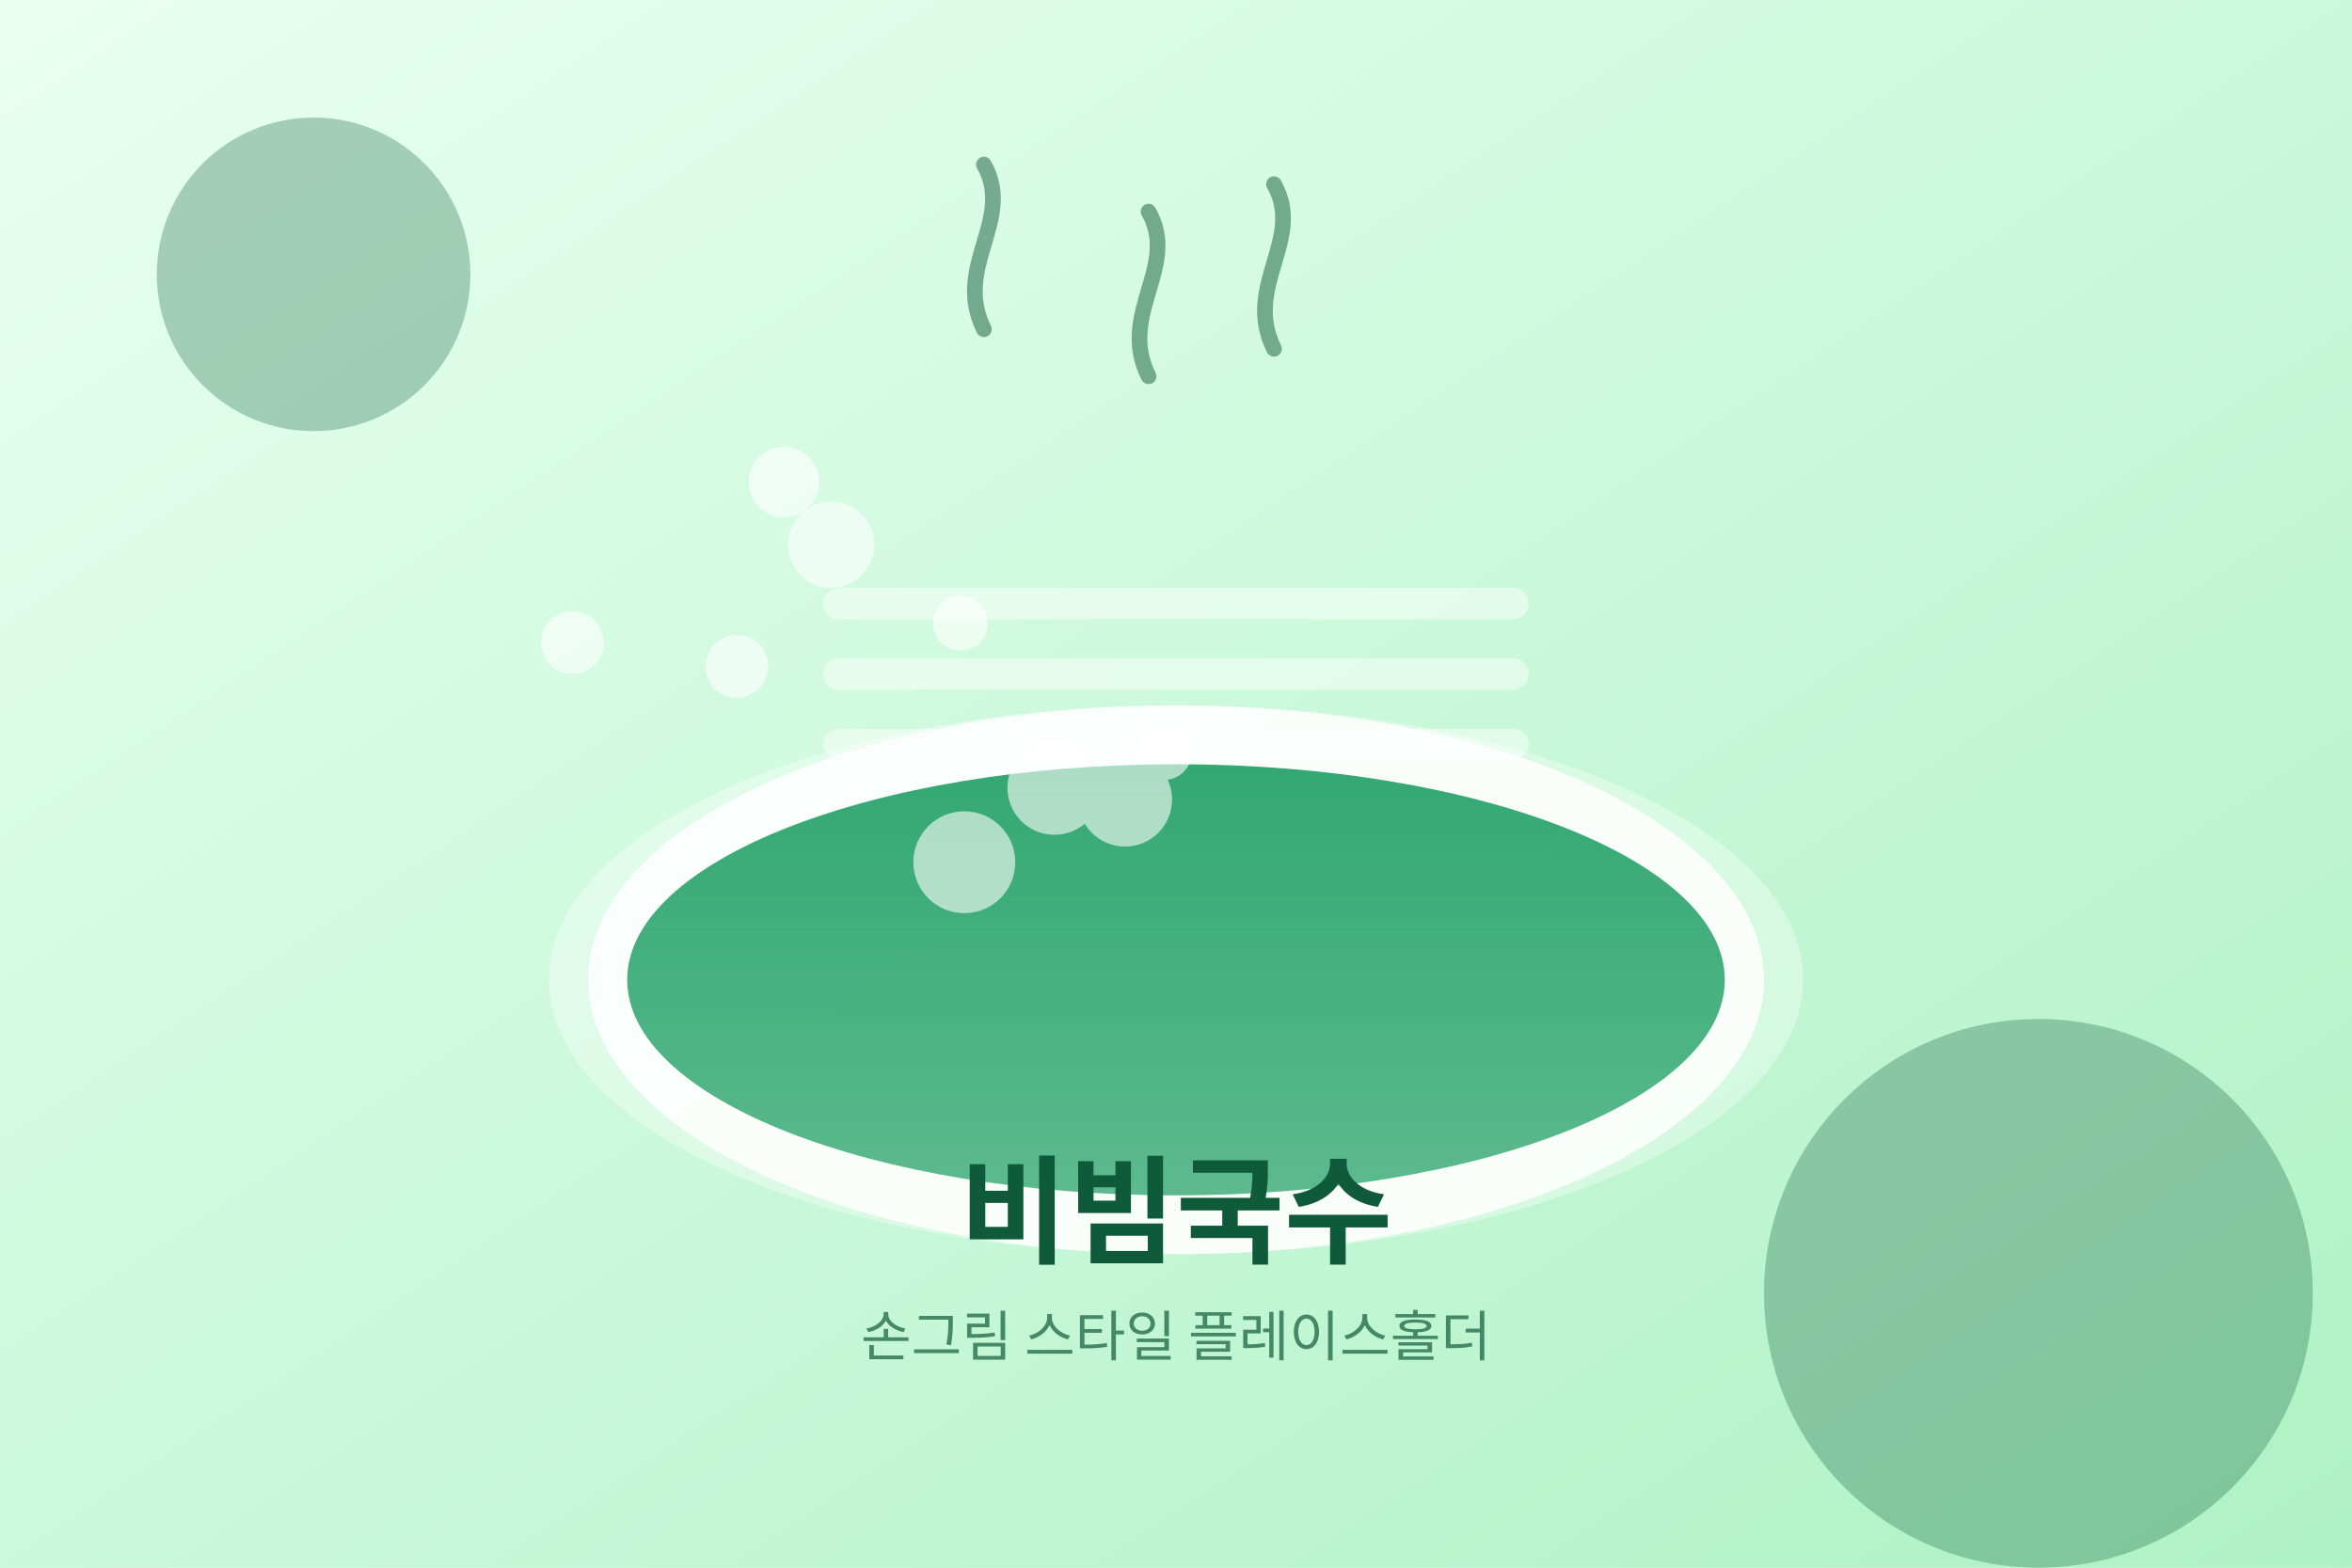
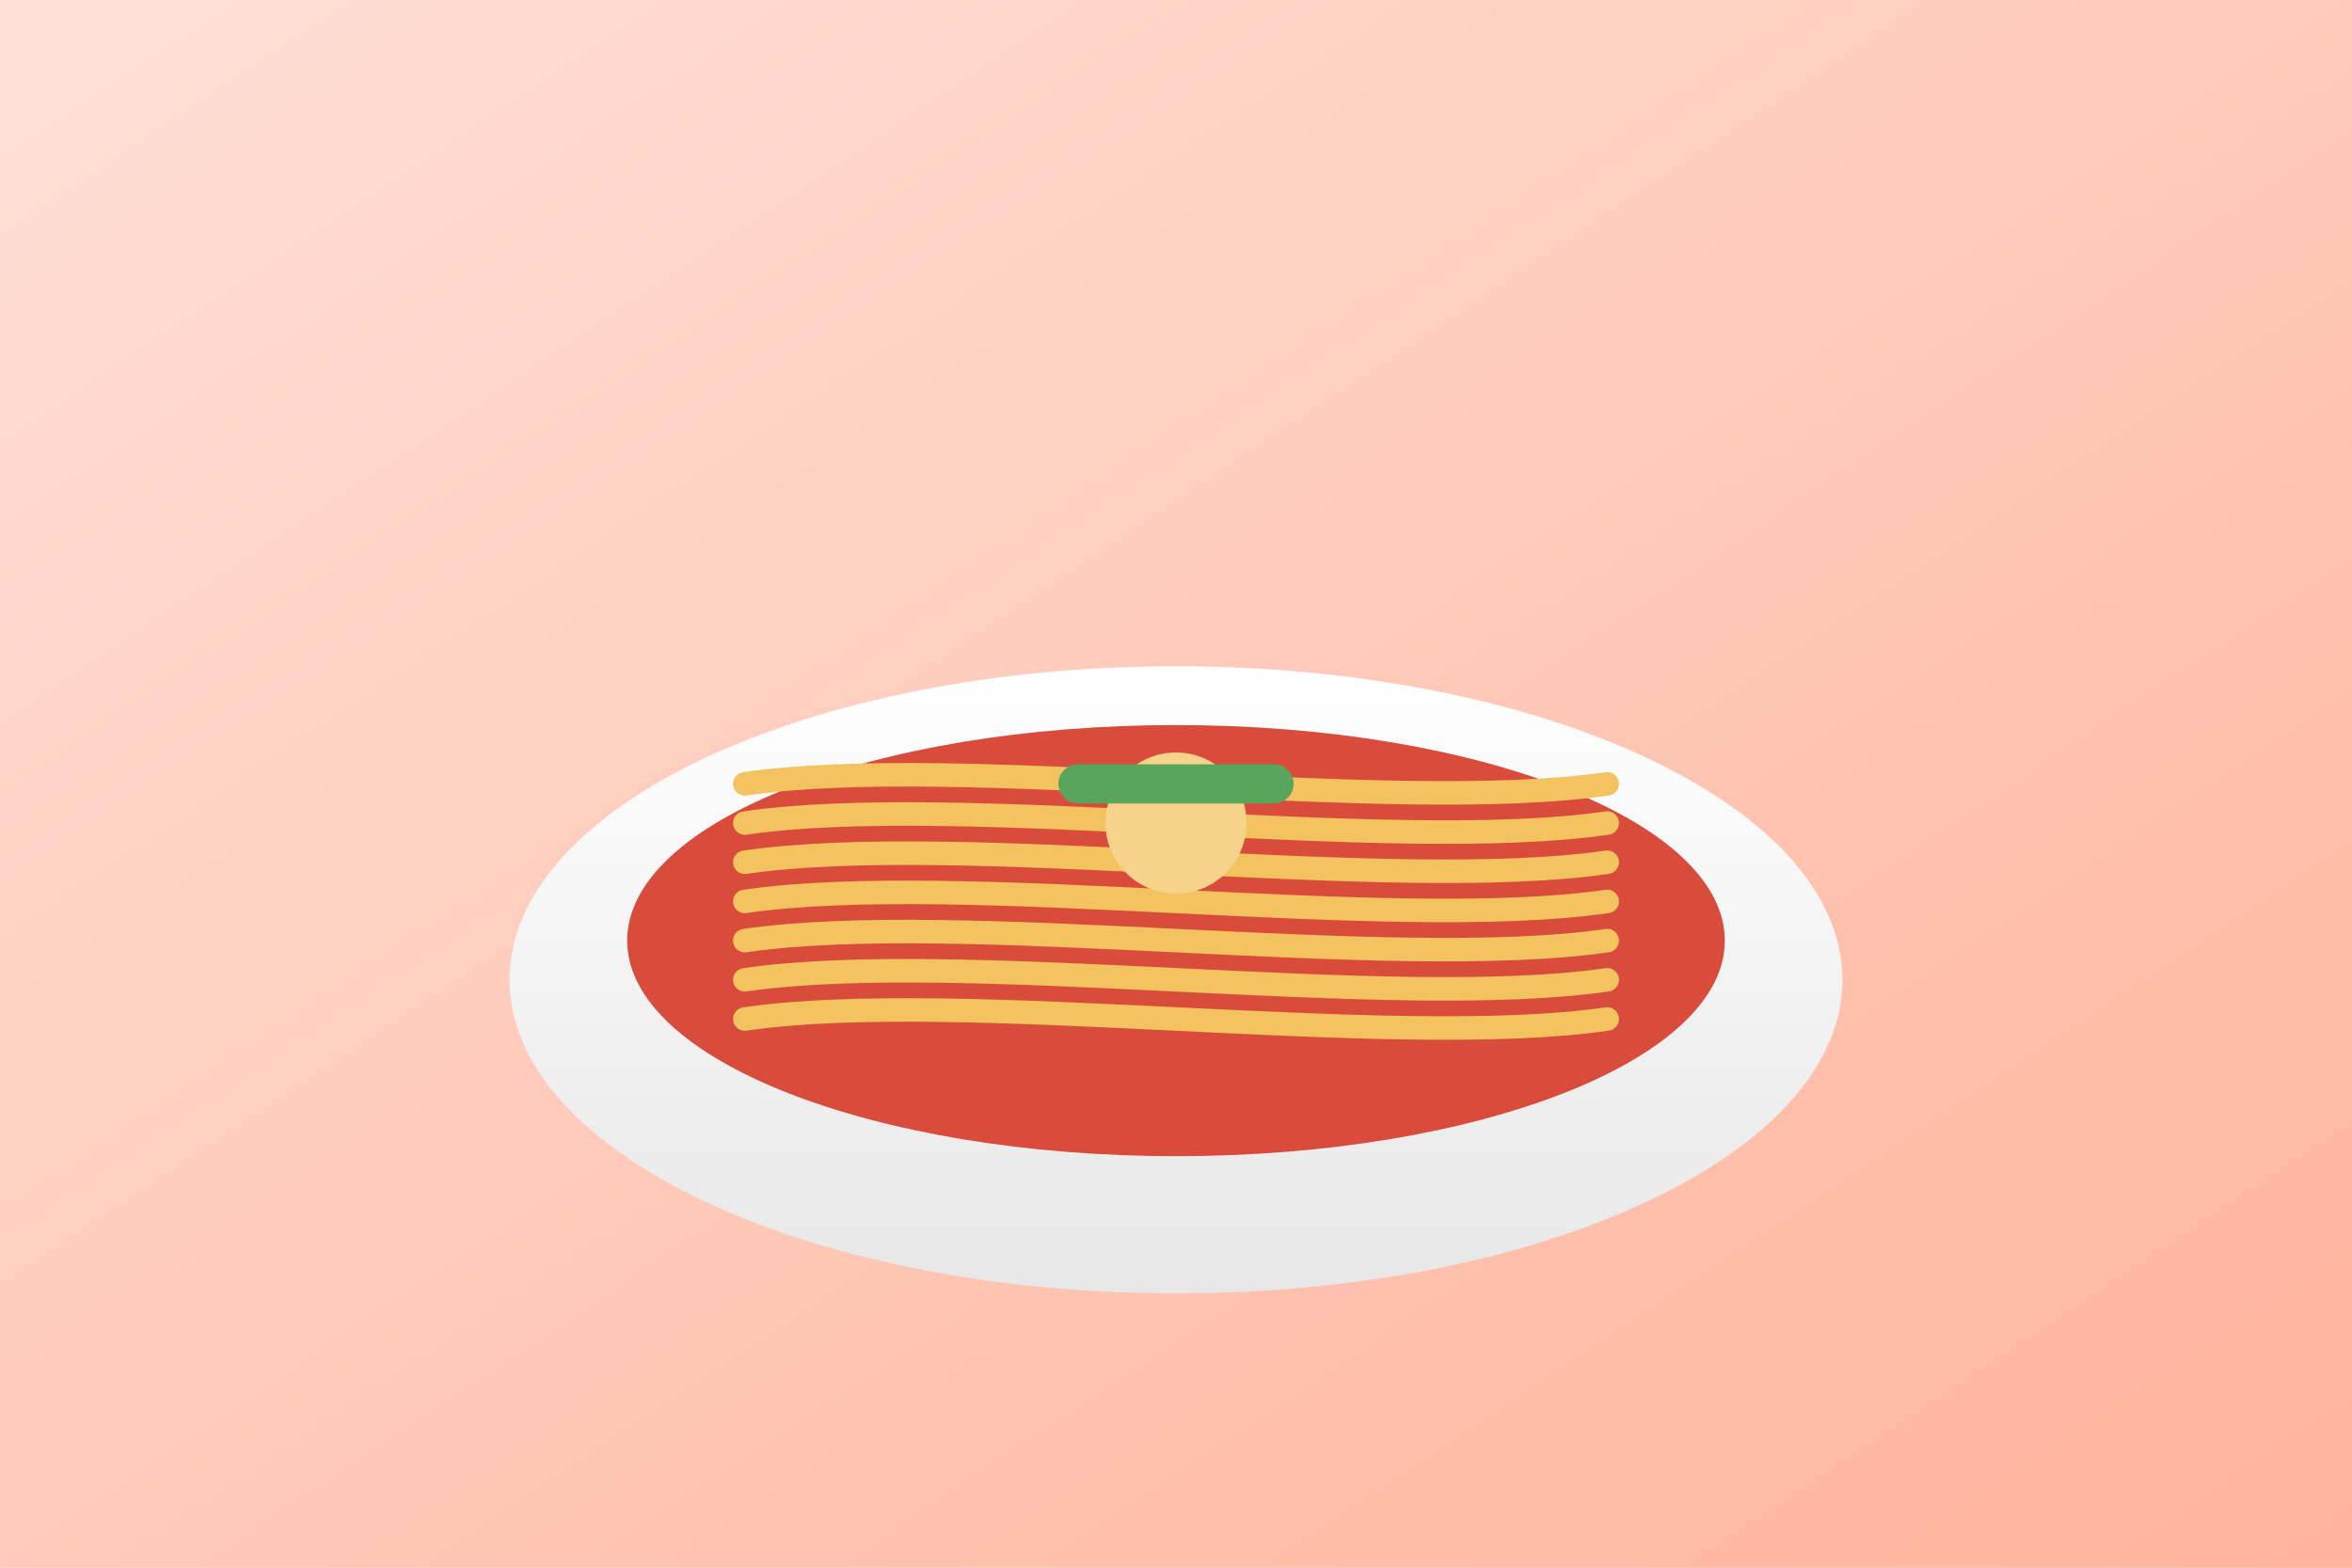
<svg xmlns="http://www.w3.org/2000/svg" width="600" height="400" viewBox="0 0 600 400">
  <defs>
    <linearGradient id="bg" x1="0" y1="0" x2="1" y2="1">
-       <stop offset="0%" stop-color="#e9fff2" />
-       <stop offset="100%" stop-color="#aef2c3" />
+       <stop offset="0%" stop-color="#ffe0d8" />
+       <stop offset="100%" stop-color="#ffb39a" />
    </linearGradient>
-     <linearGradient id="food" x1="0" y1="0" x2="0" y2="1">
-       <stop offset="0%" stop-color="#28a36a" stop-opacity="0.95" />
-       <stop offset="100%" stop-color="#28a36a" stop-opacity="0.75" />
+     <linearGradient id="bowl" x1="0" y1="0" x2="0" y2="1">
+       <stop offset="0%" stop-color="#ffffff" />
+       <stop offset="100%" stop-color="#e7e7e7" />
    </linearGradient>
  </defs>
  <rect width="100%" height="100%" fill="url(#bg)" />
-   <g opacity="0.3" fill="#0f5a3a">
-     <circle cx="80" cy="70" r="40" />
-     <circle cx="520" cy="330" r="70" />
-   </g>
-   <g fill="none" stroke="#0f5a3a" stroke-width="4" stroke-linecap="round" opacity="0.5">
-     <path d="M251 84 c -8 -16 8 -28 0 -42" />
-     <path d="M293 96 c -8 -16 8 -28 0 -42" />
-     <path d="M325 89 c -8 -16 8 -28 0 -42" />
-   </g>
-   <ellipse cx="300" cy="250" rx="150" ry="70" fill="#ffffff" opacity="0.85" />
-   <ellipse cx="300" cy="250" rx="160" ry="70" fill="#ffffff" opacity="0.35" />
-   <ellipse cx="300" cy="250" rx="140" ry="55" fill="url(#food)" />
-   <rect x="210" y="150" width="180" height="8" rx="4" fill="#ffffff" opacity="0.45" />
-   <rect x="210" y="168" width="180" height="8" rx="4" fill="#ffffff" opacity="0.45" />
-   <rect x="210" y="186" width="180" height="8" rx="4" fill="#ffffff" opacity="0.45" />
-   <g fill="#ffffff" opacity="0.6">
-     <circle cx="200" cy="123" r="9" />
-     <circle cx="287" cy="204" r="12" />
-     <circle cx="188" cy="170" r="8" />
-     <circle cx="245" cy="159" r="7" />
-     <circle cx="269" cy="201" r="12" />
-     <circle cx="246" cy="220" r="13" />
-     <circle cx="297" cy="192" r="7" />
-     <circle cx="146" cy="164" r="8" />
-     <circle cx="212" cy="139" r="11" />
-   </g>
-   <g font-family="Pretendard, 'Apple SD Gothic Neo', sans-serif" text-anchor="middle">
-     <text x="300" y="320" font-size="30" fill="#0f5a3a" font-weight="700">비빔국수</text>
-     <text x="300" y="346" font-size="14" fill="#0f5a3a" opacity="0.7">손그림 스타일 플레이스홀더</text>
-   </g>
+   <ellipse cx="300" cy="250" rx="170" ry="80" fill="url(#bowl)" />
+   <ellipse cx="300" cy="240" rx="140" ry="55" fill="#d94b3a" />
+   <path d="M 190.0 200.0 C 245.0 192.0, 355.0 208.0, 410.0 200.0" stroke="#f2c35f" stroke-width="6" fill="none" stroke-linecap="round" />
+   <path d="M 190.0 210.0 C 245.0 202.0, 355.0 218.0, 410.0 210.0" stroke="#f2c35f" stroke-width="6" fill="none" stroke-linecap="round" />
+   <path d="M 190.0 220.0 C 245.0 212.0, 355.0 228.0, 410.0 220.0" stroke="#f2c35f" stroke-width="6" fill="none" stroke-linecap="round" />
+   <path d="M 190.0 230.0 C 245.0 222.0, 355.0 238.0, 410.0 230.0" stroke="#f2c35f" stroke-width="6" fill="none" stroke-linecap="round" />
+   <path d="M 190.0 240.0 C 245.0 232.0, 355.0 248.0, 410.0 240.0" stroke="#f2c35f" stroke-width="6" fill="none" stroke-linecap="round" />
+   <path d="M 190.0 250.0 C 245.0 242.0, 355.0 258.0, 410.0 250.0" stroke="#f2c35f" stroke-width="6" fill="none" stroke-linecap="round" />
+   <path d="M 190.0 260.0 C 245.0 252.0, 355.0 268.0, 410.0 260.0" stroke="#f2c35f" stroke-width="6" fill="none" stroke-linecap="round" />
+   <circle cx="300" cy="210" r="18" fill="#f7d28b" />
+   <rect x="270" y="195" width="60" height="10" rx="5" fill="#58a55c" />
</svg>
